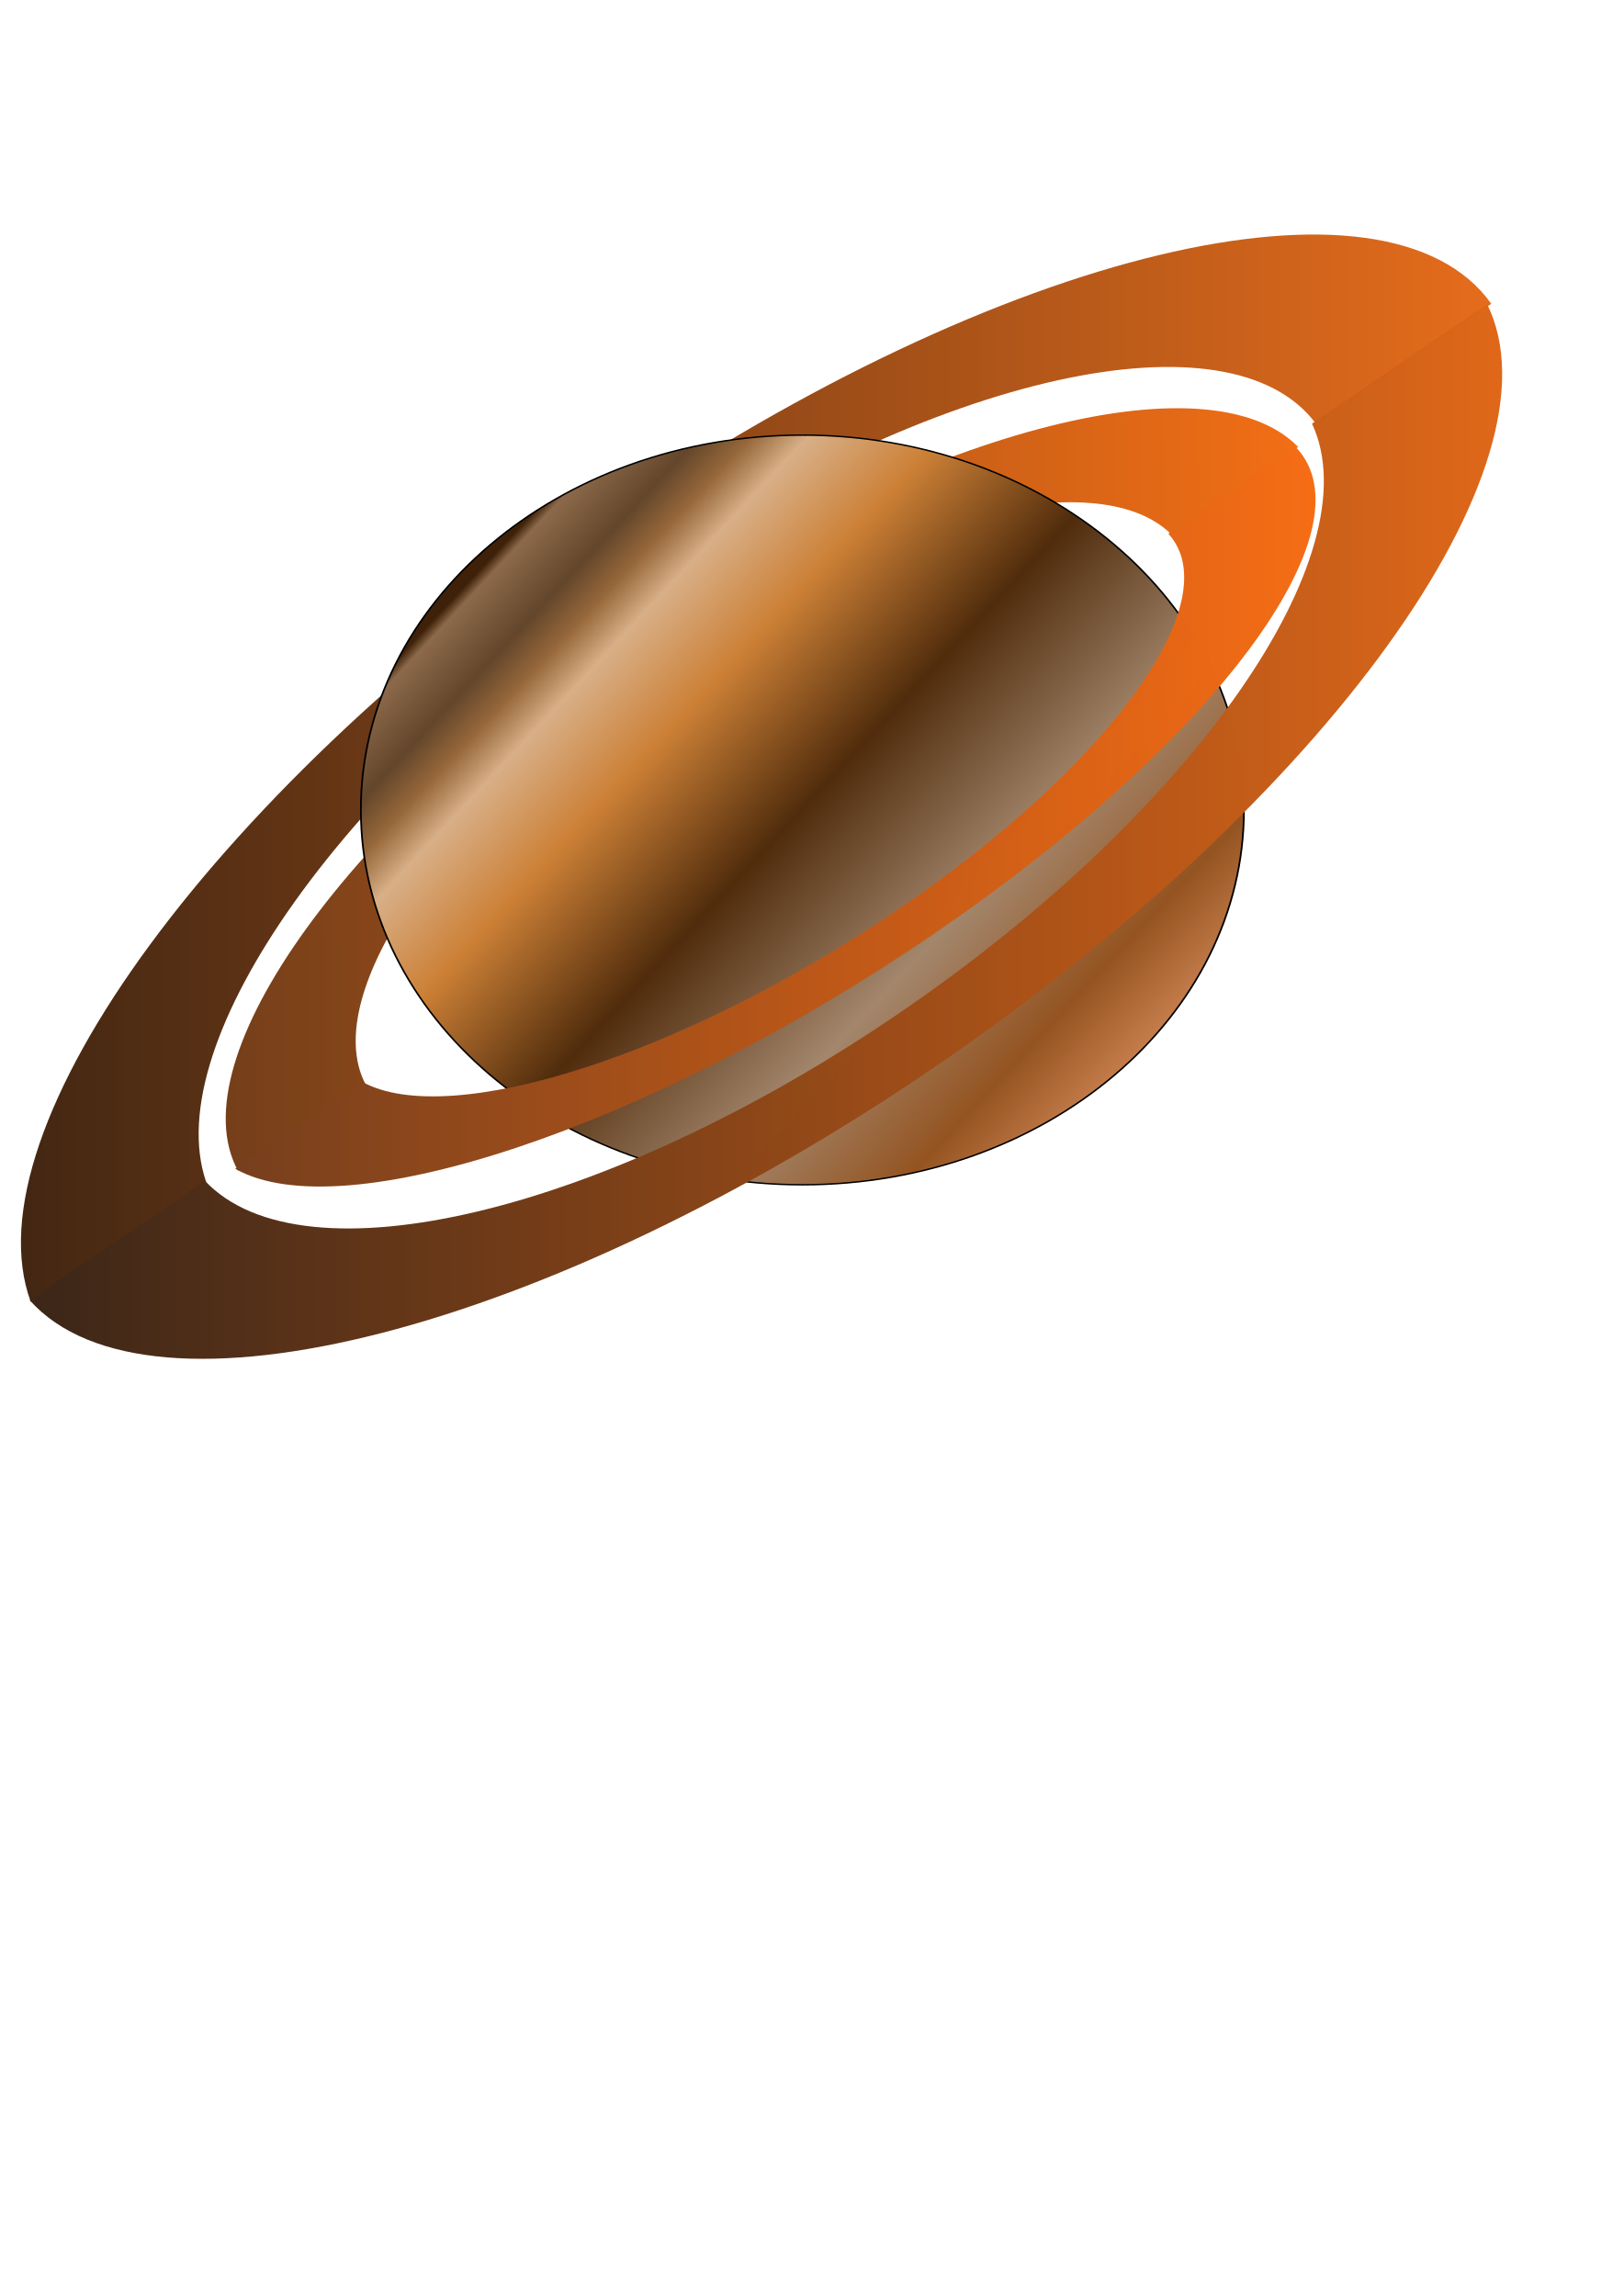
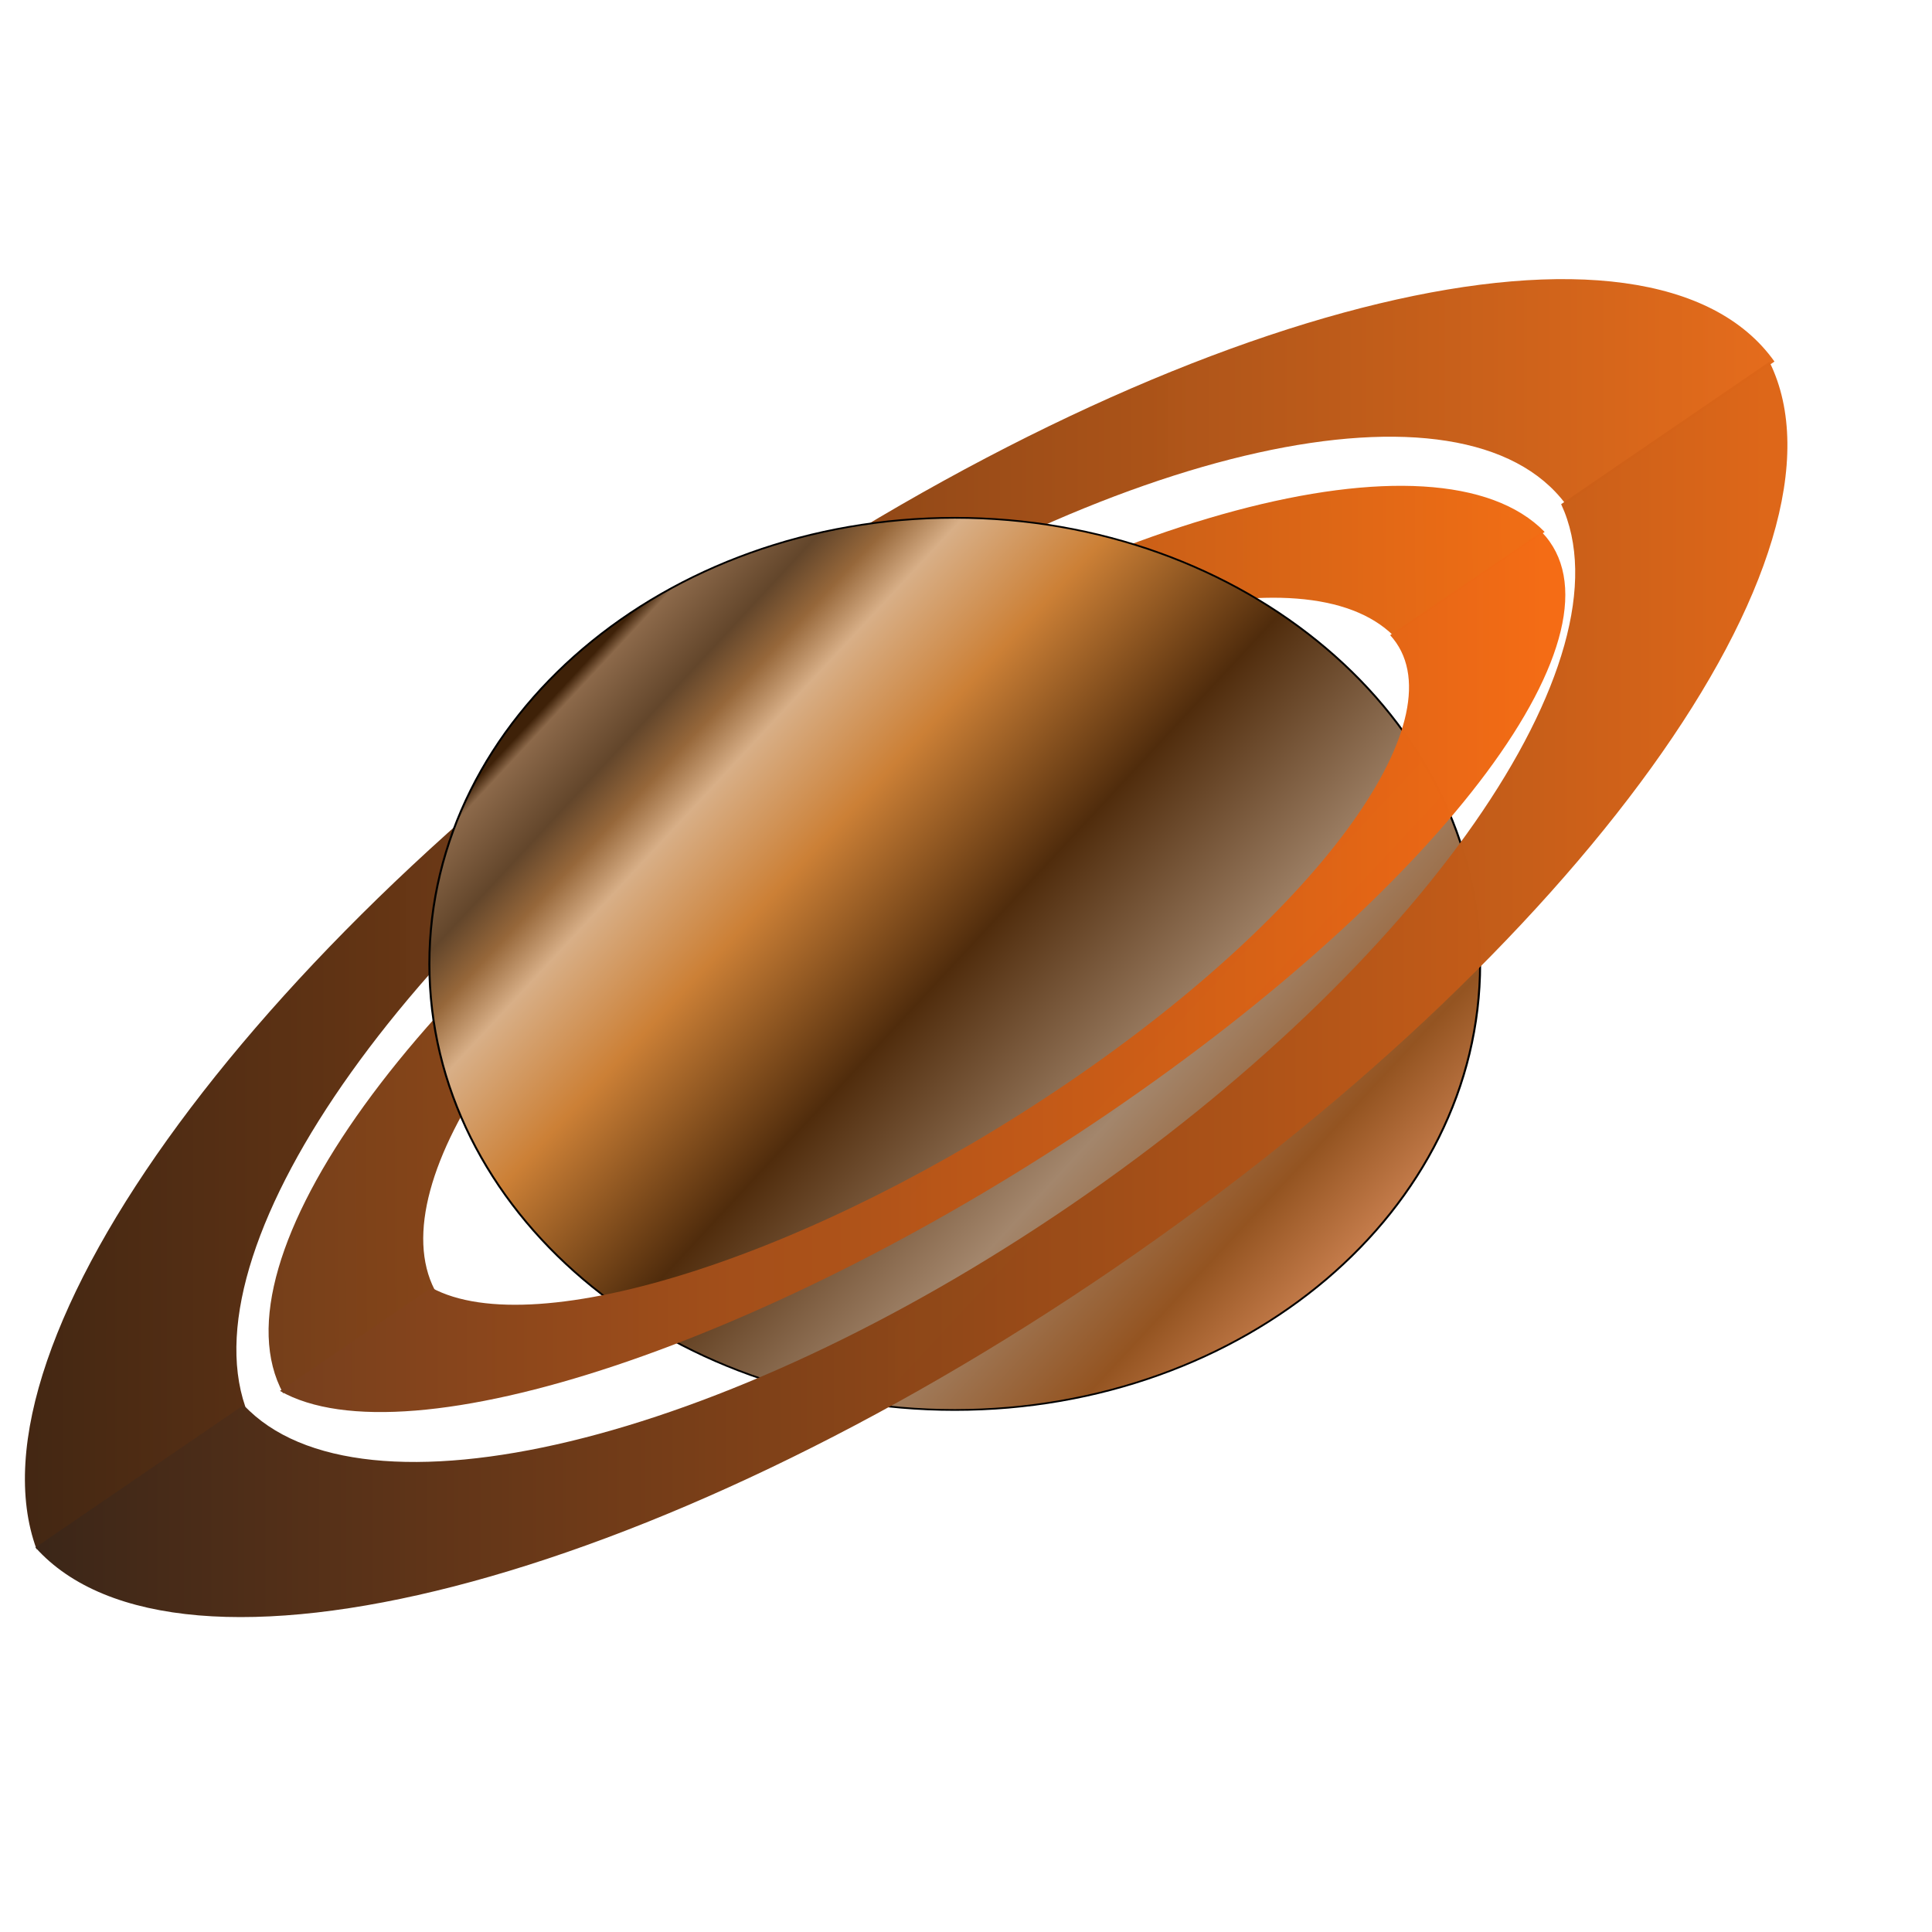
- <svg xmlns="http://www.w3.org/2000/svg" xmlns:xlink="http://www.w3.org/1999/xlink" width="210mm" height="297mm" id="svg2" version="1.1">
+ <svg xmlns="http://www.w3.org/2000/svg" xmlns:xlink="http://www.w3.org/1999/xlink" width="210mm" height="210mm" id="svg2" version="1.1">
  <defs id="defs4">
    <linearGradient id="linearGradient3846">
      <stop style="stop-color:#763f1d;stop-opacity:1;" offset="0" id="stop3848" />
      <stop style="stop-color:#f66c14;stop-opacity:0.996;" offset="1" id="stop3850" />
    </linearGradient>
    <linearGradient id="linearGradient3838">
      <stop style="stop-color:#753f1a;stop-opacity:1;" offset="0" id="stop3840" />
      <stop style="stop-color:#f26d13;stop-opacity:0.991;" offset="1" id="stop3842" />
    </linearGradient>
    <linearGradient id="linearGradient3830">
      <stop style="stop-color:#432713;stop-opacity:1;" offset="0" id="stop3832" />
      <stop style="stop-color:#e56b1a;stop-opacity:0.991;" offset="1" id="stop3834" />
    </linearGradient>
    <linearGradient id="linearGradient3822">
      <stop style="stop-color:#3b2618;stop-opacity:1;" offset="0" id="stop3824" />
      <stop style="stop-color:#df6718;stop-opacity:0.996;" offset="1" id="stop3826" />
    </linearGradient>
    <linearGradient id="linearGradient3800">
      <stop style="stop-color:#565451;stop-opacity:1;" offset="0" id="stop3802" />
      <stop style="stop-color:#ff0000;stop-opacity:0;" offset="1" id="stop3804" />
    </linearGradient>
    <linearGradient id="linearGradient3792">
      <stop style="stop-color:#ba5416;stop-opacity:1;" offset="0" id="stop3794" />
      <stop style="stop-color:#54331d;stop-opacity:1;" offset="1" id="stop3796" />
    </linearGradient>
    <linearGradient id="linearGradient3755">
      <stop style="stop-color:#3e2108;stop-opacity:1;" offset="0" id="stop3757" />
      <stop id="stop3777" offset="0.014" style="stop-color:#8c694a;stop-opacity:1;" />
      <stop id="stop3775" offset="0.086" style="stop-color:#63462b;stop-opacity:1;" />
      <stop id="stop3771" offset="0.133" style="stop-color:#96673a;stop-opacity:1;" />
      <stop id="stop3769" offset="0.184" style="stop-color:#d8af87;stop-opacity:1;" />
      <stop id="stop3767" offset="0.305" style="stop-color:#cc8036;stop-opacity:1;" />
      <stop id="stop3763" offset="0.491" style="stop-color:#502c0c;stop-opacity:1;" />
      <stop style="stop-color:#a3866c;stop-opacity:1;" offset="0.719" id="stop3765" />
      <stop id="stop3773" offset="0.895" style="stop-color:#945421;stop-opacity:1;" />
      <stop style="stop-color:#c67d4c;stop-opacity:1;" offset="1" id="stop3759" />
    </linearGradient>
    <linearGradient xlink:href="#linearGradient3755" id="linearGradient3761" x1="108.596" y1="235.149" x2="507.597" y2="550.316" gradientUnits="userSpaceOnUse" />
    <linearGradient xlink:href="#linearGradient3822" id="linearGradient3828" x1="13.361" y1="405.88" x2="738.338" y2="405.88" gradientUnits="userSpaceOnUse" gradientTransform="translate(-4.04061,-2.020305)" />
    <linearGradient xlink:href="#linearGradient3830" id="linearGradient3836" x1="10.234" y1="375.564" x2="728.988" y2="375.564" gradientUnits="userSpaceOnUse" />
    <linearGradient xlink:href="#linearGradient3838" id="linearGradient3844" x1="111.537" y1="385.843" x2="635.423" y2="385.843" gradientUnits="userSpaceOnUse" gradientTransform="matrix(1.003843,-0.00513631,0.00511658,0.9999869,-4.419726,1.923363)" />
    <linearGradient xlink:href="#linearGradient3846" id="linearGradient3852" x1="115.005" y1="399.324" x2="643.063" y2="399.324" gradientUnits="userSpaceOnUse" />
    <linearGradient xlink:href="#linearGradient3822" id="linearGradient3025" gradientUnits="userSpaceOnUse" gradientTransform="matrix(0.9927807,0,0,1,1.289684,0.5966128)" x1="13.361" y1="405.88" x2="738.338" y2="405.88" />
  </defs>
  <g id="layer1">
    <path style="fill:url(#linearGradient3836);fill-opacity:1;fill-rule:evenodd;stroke:none" d="M 728.988,148.539 C 678.334,77.155 489.755,121.789 298.617,252.411 107.479,383.034 -16.09,551.721 15.019,636.461 l 85.748,-58.6 C 77.245,509.263 169.328,379.349 313.496,280.825 457.668,182.299 601.452,151.021 643.239,207.139 l 85.748,-58.6 z" id="path3812" />
    <path id="path3790" d="M 634.571,218.523 C 590.625,173.478 448.035,211.192 309.292,305.924 170.549,400.657 86.558,517.649 116.317,572.381 l 62.243,-42.499 C 155.752,485.504 218.056,395.536 322.705,324.083 427.356,252.629 536.261,225.695 572.328,261.021 l 62.243,-42.499 z" style="fill:url(#linearGradient3844);fill-opacity:1;fill-rule:evenodd;stroke:none" />
    <path style="fill:url(#linearGradient3761);fill-opacity:1;fill-rule:evenodd;stroke:#000000;stroke-width:1px;stroke-linecap:butt;stroke-linejoin:miter;stroke-opacity:1" id="path2985" d="m 577.807,370.509 a 257.589,257.589 0 1 1 -515.178,0 257.589,257.589 0 1 1 515.178,0 z" transform="matrix(0.8378901,0,0,0.7114487,123.9185,132.3852)" />
    <path style="fill:url(#linearGradient3852);fill-opacity:1;fill-rule:evenodd;stroke:none" d="M 115.005,571.411 C 167.343,601.319 316.622,551.782 455.39,457.316 594.158,362.85 671.502,258.115 633.353,218.548 l -62.254,42.379 c 29.51,32.263 -27.508,112.493 -132.176,183.745 -104.67,71.253 -218.893,107.596 -261.664,84.36 l -62.254,42.379 z" id="path3779" />
    <path id="path3814" d="M 14.554,635.728 C 72.826,700.87 267.122,651.445 457.826,521.041 648.53,390.636 765.672,227.097 726.9,148.621 L 641.347,207.123 C 670.993,270.716 584.006,396.543 440.165,494.903 296.322,593.264 147.978,628.36 100.108,577.226 l -85.554,58.502 z" style="fill:url(#linearGradient3025);fill-opacity:1;fill-rule:evenodd;stroke:none" />
  </g>
</svg>
